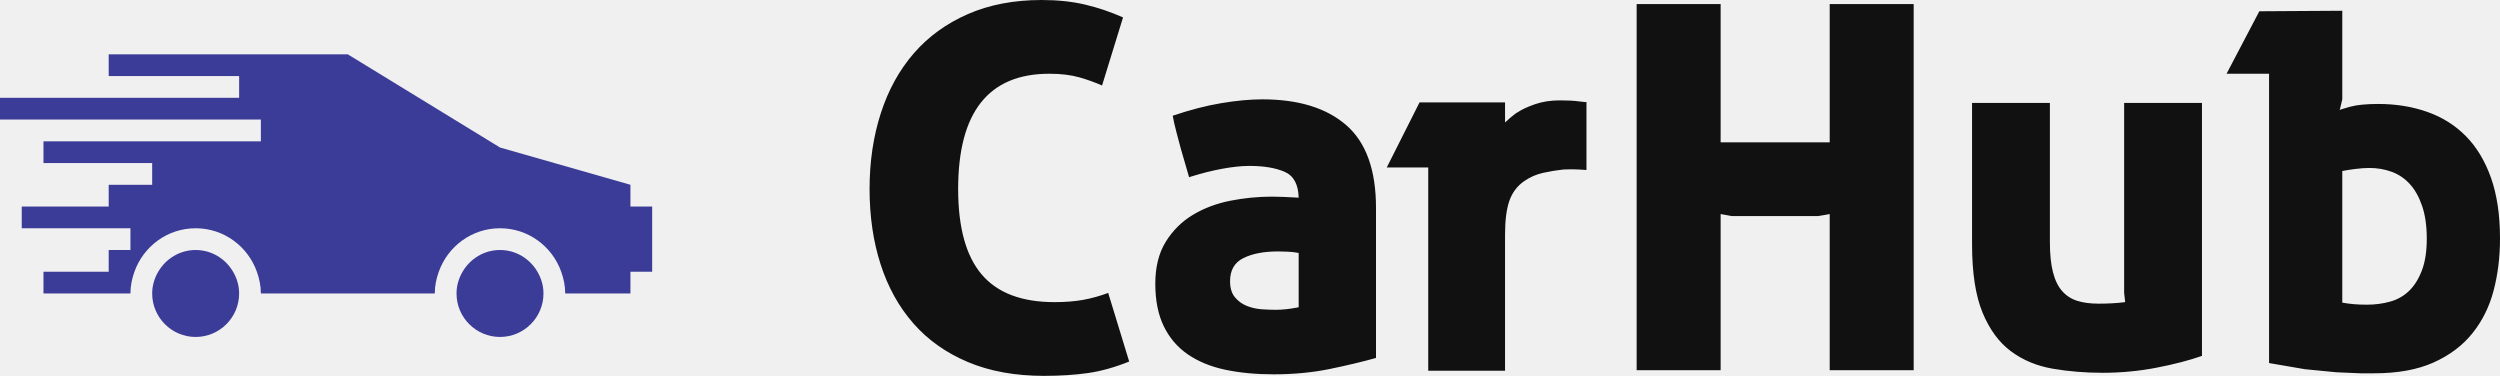
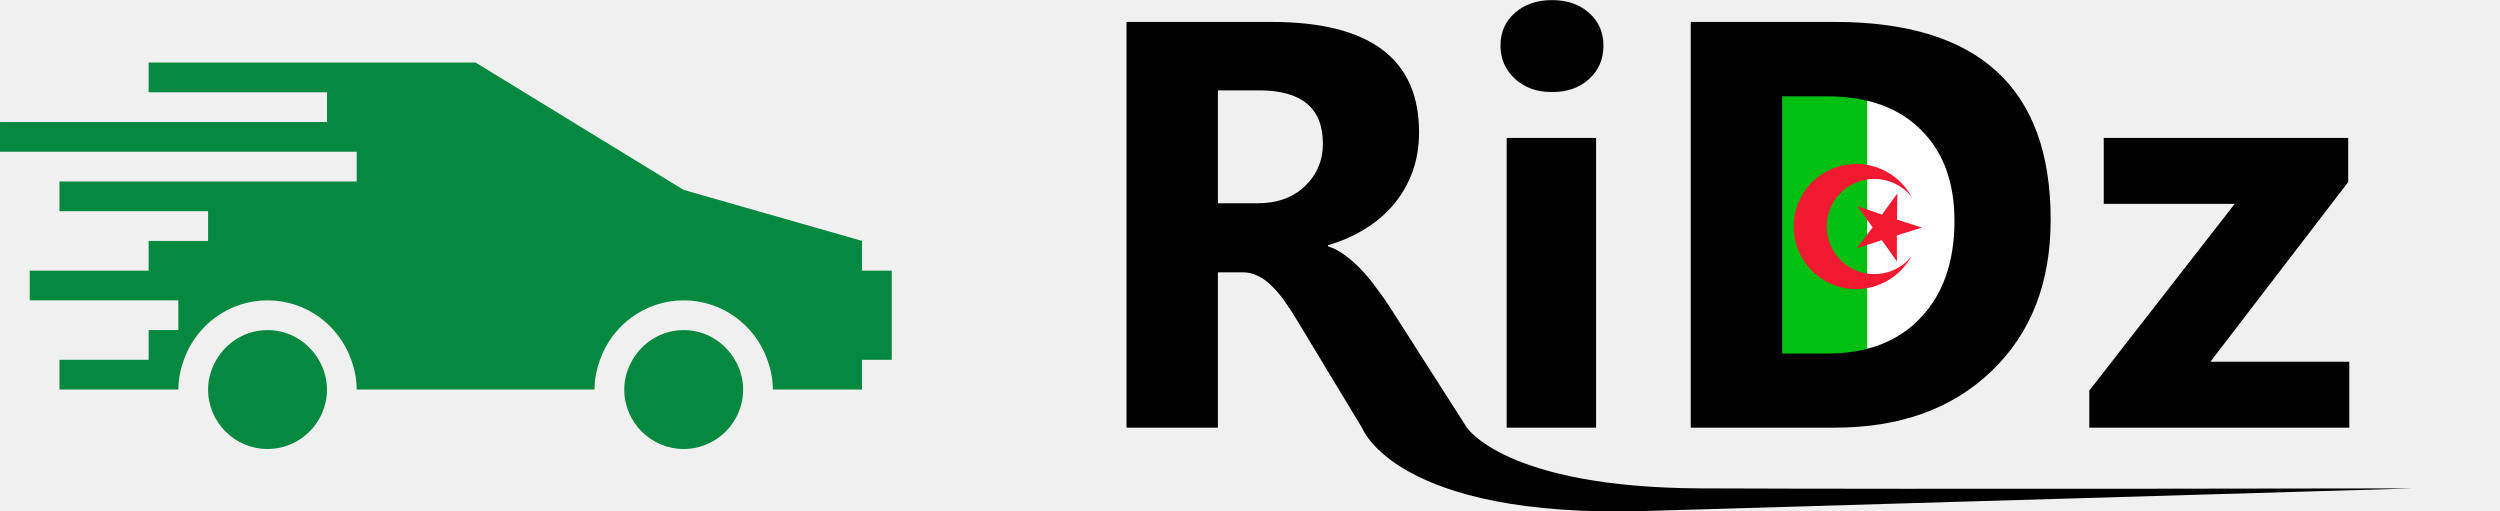
- <svg xmlns="http://www.w3.org/2000/svg" width="501.28" height="75.365" viewBox="0 0 230 34.579" class="css-1j8o68f" version="1.1" id="svg17">
+ <svg xmlns="http://www.w3.org/2000/svg" width="366.601" height="74.908" viewBox="0 0 168.206 34.37" class="css-1j8o68f" version="1.1" id="svg17">
  <defs id="SvgjsDefs2381" />
-   <g id="SvgjsG2382" featurekey="PG4fjM-0" transform="matrix(2,0,0,2,0,-19)" fill="#3b3c98">
-     <g transform="translate(-270 -140)" id="g11">
+   <g id="SvgjsG2382" featurekey="PG4fjM-0" transform="matrix(2,0,0,2,0,-19.79088)" fill="#3b3c98">
+     <g transform="translate(-270,-140)" id="g11">
      <g id="g9">
-         <path d="M279,161c-0.736,0-1.375,0.405-1.722,1c-0.172,0.295-0.278,0.635-0.278,1c0,1.102,0.897,2,2,2c1.103,0,2-0.898,2-2    c0-0.365-0.105-0.705-0.278-1C280.375,161.405,279.737,161,279,161z" id="path3" />
-         <path d="M293,161c-0.736,0-1.375,0.405-1.722,1c-0.172,0.295-0.278,0.635-0.278,1c0,1.102,0.897,2,2,2c1.103,0,2-0.898,2-2    c0-0.365-0.105-0.705-0.278-1C294.375,161.405,293.737,161,293,161z" id="path5" />
-         <path d="M299,159v-1l-6-1.715L286,152h-11v1h6v1h-11v1h12v1h-10v1h5v1h-2v1h-4v1h5v1h-1v1h-3v1h4c0-0.352,0.072-0.686,0.184-1    c0.414-1.162,1.512-2,2.816-2c1.305,0,2.402,0.838,2.816,2c0.111,0.314,0.184,0.648,0.184,1h8c0-0.352,0.072-0.686,0.184-1    c0.414-1.162,1.512-2,2.816-2c1.305,0,2.402,0.838,2.816,2c0.111,0.314,0.184,0.648,0.184,1h3v-1h1v-3H299z" id="path7" />
+         <path d="m 279,161 c -0.736,0 -1.375,0.405 -1.722,1 -0.172,0.295 -0.278,0.635 -0.278,1 0,1.102 0.897,2 2,2 1.103,0 2,-0.898 2,-2 0,-0.365 -0.105,-0.705 -0.278,-1 -0.347,-0.595 -0.985,-1 -1.722,-1 z" id="path3" style="fill:#058840;fill-opacity:1" />
+         <path d="m 293,161 c -0.736,0 -1.375,0.405 -1.722,1 -0.172,0.295 -0.278,0.635 -0.278,1 0,1.102 0.897,2 2,2 1.103,0 2,-0.898 2,-2 0,-0.365 -0.105,-0.705 -0.278,-1 -0.347,-0.595 -0.985,-1 -1.722,-1 z" id="path5" style="fill:#058840;fill-opacity:1" />
+         <path d="m 299,159 v -1 l -6,-1.715 -7,-4.285 h -11 v 1 h 6 v 1 h -11 v 1 h 12 v 1 h -10 v 1 h 5 v 1 h -2 v 1 h -4 v 1 h 5 v 1 h -1 v 1 h -3 v 1 h 4 c 0,-0.352 0.072,-0.686 0.184,-1 0.414,-1.162 1.512,-2 2.816,-2 1.305,0 2.402,0.838 2.816,2 0.111,0.314 0.184,0.648 0.184,1 h 8 c 0,-0.352 0.072,-0.686 0.184,-1 0.414,-1.162 1.512,-2 2.816,-2 1.305,0 2.402,0.838 2.816,2 0.111,0.314 0.184,0.648 0.184,1 h 3 v -1 h 1 v -3 z" id="path7" style="fill:#058840;fill-opacity:1" />
      </g>
    </g>
  </g>
-   <g id="SvgjsG2383" featurekey="jxYttZ-0" transform="matrix(2.355529,0,0,2.355529,78.25691,-13.04958)" fill="#111111">
-     <path d="M10.88 19.66 c-0.56 0.227 -1.097 0.377 -1.61 0.45 s-1.083 0.11 -1.71 0.11 c-1.133 0 -2.127 -0.18 -2.98 -0.54 s-1.563 -0.863 -2.13 -1.51 s-0.993 -1.417 -1.28 -2.31 s-0.43 -1.873 -0.43 -2.94 s0.147 -2.053 0.44 -2.96 s0.723 -1.687 1.29 -2.34 s1.27 -1.163 2.11 -1.53 s1.8 -0.55 2.88 -0.55 c0.627 0 1.193 0.06 1.7 0.18 s1 0.287 1.48 0.5 l-0.82 2.66 c-0.267 -0.12 -0.563 -0.227 -0.89 -0.32 s-0.717 -0.14 -1.17 -0.14 c-2.373 0 -3.56 1.5 -3.56 4.5 c0 1.507 0.307 2.62 0.92 3.34 s1.56 1.08 2.84 1.08 c0.427 0 0.803 -0.03 1.13 -0.09 s0.65 -0.15 0.97 -0.27 z M17.5 15.42 c-0.133 -0.027 -0.273 -0.043 -0.42 -0.05 s-0.273 -0.01 -0.38 -0.01 c-0.56 0 -1.013 0.087 -1.36 0.26 s-0.52 0.473 -0.52 0.9 c0 0.267 0.063 0.477 0.19 0.63 s0.283 0.267 0.47 0.34 s0.383 0.117 0.59 0.13 s0.383 0.02 0.53 0.02 c0.267 0 0.567 -0.033 0.9 -0.1 l0 -2.12 z M16.46 13.22 c0.107 0 0.25 0.003 0.43 0.01 s0.383 0.017 0.61 0.03 c-0.013 -0.52 -0.197 -0.857 -0.55 -1.01 s-0.81 -0.23 -1.37 -0.23 c-0.307 0 -0.66 0.037 -1.06 0.11 s-0.833 0.183 -1.3 0.33 l-0.32 -1.1 c-0.04 -0.147 -0.097 -0.36 -0.17 -0.64 s-0.123 -0.5 -0.15 -0.66 c0.667 -0.227 1.297 -0.39 1.89 -0.49 s1.13 -0.15 1.61 -0.15 c1.413 0 2.507 0.337 3.28 1.01 s1.16 1.75 1.16 3.23 l0 5.86 c-0.52 0.147 -1.12 0.29 -1.8 0.43 s-1.413 0.21 -2.2 0.21 c-0.693 0 -1.323 -0.06 -1.89 -0.18 s-1.053 -0.32 -1.46 -0.6 s-0.72 -0.647 -0.94 -1.1 s-0.33 -1.007 -0.33 -1.66 s0.137 -1.2 0.41 -1.64 s0.627 -0.79 1.06 -1.05 s0.92 -0.443 1.46 -0.55 s1.083 -0.16 1.63 -0.16 z M26.06 9.92 c0.16 -0.107 0.383 -0.21 0.67 -0.31 s0.61 -0.15 0.97 -0.15 c0.307 0 0.557 0.013 0.75 0.04 s0.29 0.033 0.29 0.02 l0 2.66 c-0.307 -0.027 -0.607 -0.033 -0.9 -0.02 c-0.253 0.027 -0.517 0.07 -0.79 0.13 s-0.523 0.17 -0.75 0.33 c-0.267 0.187 -0.457 0.44 -0.57 0.76 s-0.17 0.76 -0.17 1.32 l0 5.32 l-3 0 l0 -7.94 l-1.62 0 l1.28 -2.54 l3.34 0 l0 0.78 c0.067 -0.053 0.127 -0.107 0.18 -0.16 c0.053 -0.04 0.107 -0.083 0.16 -0.13 s0.107 -0.083 0.16 -0.11 z M30.7 5.7 l3.28 -0 l0 5.4 l4.26 0 l0 -5.4 l3.28 0 l0 14.3 l-3.28 0 l0 -6.1 c-0.08 0.013 -0.153 0.027 -0.22 0.04 l-0.24 0.04 l-3.36 0 l-0.44 -0.08 l0 6.1 l-3.28 0 l0 -14.3 z M43.8 9.56 l3.04 -0 l0 5.44 c0 0.467 0.04 0.857 0.12 1.17 s0.2 0.56 0.36 0.74 s0.357 0.307 0.59 0.38 s0.51 0.11 0.83 0.11 c0.387 0 0.733 -0.02 1.04 -0.06 l-0.04 -0.36 l0 -7.42 l3.04 0 l0 9.88 c-0.493 0.173 -1.083 0.327 -1.77 0.46 s-1.39 0.2 -2.11 0.2 c-0.68 0 -1.33 -0.053 -1.95 -0.16 s-1.163 -0.333 -1.63 -0.68 s-0.837 -0.85 -1.11 -1.51 s-0.41 -1.55 -0.41 -2.67 l0 -5.52 z M58.26 5.96 l-0 3.46 l-0.1 0.42 c0 -0.013 0.133 -0.057 0.4 -0.13 s0.633 -0.11 1.1 -0.11 c0.693 0 1.333 0.103 1.92 0.31 s1.09 0.523 1.51 0.95 s0.747 0.97 0.98 1.63 s0.35 1.45 0.35 2.37 c0 0.72 -0.083 1.397 -0.25 2.03 s-0.443 1.19 -0.83 1.67 s-0.893 0.86 -1.52 1.14 s-1.4 0.42 -2.32 0.42 l-0.53 0 l-0.94 -0.04 l-1.23 -0.12 l-1.4 -0.24 l0 -11.3 l-1.66 0 l1.28 -2.44 z M59.22 17.44 c0.32 0 0.623 -0.04 0.91 -0.12 s0.533 -0.22 0.74 -0.42 s0.373 -0.467 0.5 -0.8 s0.19 -0.747 0.19 -1.24 s-0.06 -0.917 -0.18 -1.27 s-0.28 -0.64 -0.48 -0.86 s-0.437 -0.38 -0.71 -0.48 s-0.563 -0.15 -0.87 -0.15 c-0.16 0 -0.347 0.013 -0.56 0.04 s-0.38 0.053 -0.5 0.08 l0 5.14 c0.147 0.027 0.297 0.047 0.45 0.06 s0.323 0.02 0.51 0.02 z" id="path14" />
+   <g id="g1" transform="matrix(2.276147,0,0,2.276147,-637.7219,-343.9252)">
+     <rect id="rect171" style="fill:#ffffff;fill-rule:evenodd;stroke-width:0.018pt" height="15.534" width="14.949" y="8.464" x="121.328" transform="matrix(0.5,0,0,0.5,270,149.5)" />
+     <rect id="rect186" style="fill:#00bf13;fill-rule:evenodd;stroke-width:0.008pt" width="2.911" y="153.843" x="332.458" height="7.793" />
+     <path id="path184" style="fill:#f21930;fill-rule:evenodd;stroke-width:0.01pt" d="m 336.686,158.666 c -0.511,0.919 -1.637,1.245 -2.532,0.752 -0.895,-0.493 -1.221,-1.62 -0.728,-2.515 0.493,-0.895 1.62,-1.221 2.515,-0.728 0.331,0.182 0.567,0.422 0.752,0.763 -0.068,-0.093 -0.143,-0.17 -0.242,-0.248 -0.611,-0.48 -1.496,-0.374 -1.976,0.236 -0.48,0.611 -0.374,1.496 0.236,1.976 0.611,0.48 1.496,0.374 1.976,-0.236 z" />
+     <polygon id="polygon185" style="fill:#f21930;fill-rule:evenodd;stroke-width:1pt" points="647.32,458.71 603.55,396.67 531.37,420.21 576.84,359.41 532.15,298.04 604.03,322.5 648.59,261.03 647.53,336.95 719.76,360.33 647.24,382.78 " transform="matrix(0.01018455,0,0,0.01018455,329.6558,154.1584)" />
+   </g>
+   <g id="g4" transform="matrix(1.138074,0,0,1.138074,-23.16215,-3.409425)">
+     <path id="path4" style="opacity:1;fill:#000000;fill-opacity:1;stroke-width:1.602" d="m 112.103,3.003 c -0.892,0 -1.622,0.251 -2.191,0.753 -0.569,0.502 -0.853,1.148 -0.853,1.94 0,0.769 0.284,1.422 0.853,1.957 0.569,0.524 1.299,0.786 2.191,0.786 0.903,0 1.633,-0.256 2.191,-0.769 0.569,-0.513 0.853,-1.171 0.853,-1.974 0,-0.792 -0.284,-1.438 -0.853,-1.94 -0.558,-0.502 -1.288,-0.753 -2.191,-0.753 z M 86.951,4.291 V 28.279 h 5.403 v -9.184 h 1.455 c 0.335,0 0.642,0.073 0.92,0.218 0.29,0.134 0.563,0.335 0.82,0.602 0.268,0.256 0.529,0.568 0.786,0.936 0.256,0.368 0.524,0.786 0.803,1.255 l 3.731,6.173 h 0.004 c 0.004,0.01 1.947,5.357 16.697,4.928 4.368,-0.127 45.472,-1.339 45.472,-1.339 0,0 -29.601,0.057 -42.176,0 -11.547,-0.052 -13.798,-3.604 -13.798,-3.604 h -0.003 l -4.524,-7.078 c -0.234,-0.368 -0.496,-0.741 -0.786,-1.12 -0.279,-0.39 -0.574,-0.753 -0.886,-1.088 -0.312,-0.335 -0.636,-0.624 -0.971,-0.869 -0.335,-0.256 -0.68,-0.441 -1.037,-0.552 v -0.067 c 0.814,-0.234 1.55,-0.558 2.208,-0.971 0.669,-0.413 1.238,-0.903 1.706,-1.471 0.468,-0.569 0.831,-1.204 1.087,-1.907 0.256,-0.714 0.384,-1.489 0.384,-2.325 0,-4.349 -2.911,-6.524 -8.732,-6.524 z m 33.358,0 V 28.279 h 8.498 c 3.87,0 6.964,-1.115 9.284,-3.345 2.331,-2.23 3.496,-5.214 3.496,-8.95 0,-7.795 -4.26,-11.693 -12.78,-11.693 z M 92.354,8.339 h 2.443 c 2.509,0 3.764,1.049 3.764,3.145 0,1.004 -0.357,1.845 -1.071,2.525 -0.703,0.669 -1.633,1.004 -2.793,1.004 h -2.343 z m 33.359,0.351 h 2.643 c 2.387,0 4.237,0.658 5.553,1.974 1.327,1.305 1.991,3.101 1.991,5.387 0,2.42 -0.669,4.332 -2.007,5.737 -1.327,1.405 -3.162,2.108 -5.504,2.108 h -2.676 z M 109.426,11.149 v 17.13 h 5.286 V 11.149 Z m 35.299,0 v 3.898 h 7.744 l -8.598,11.04 v 2.191 h 15.372 v -3.897 h -8.213 l 8.147,-10.623 V 11.149 Z" />
  </g>
</svg>
